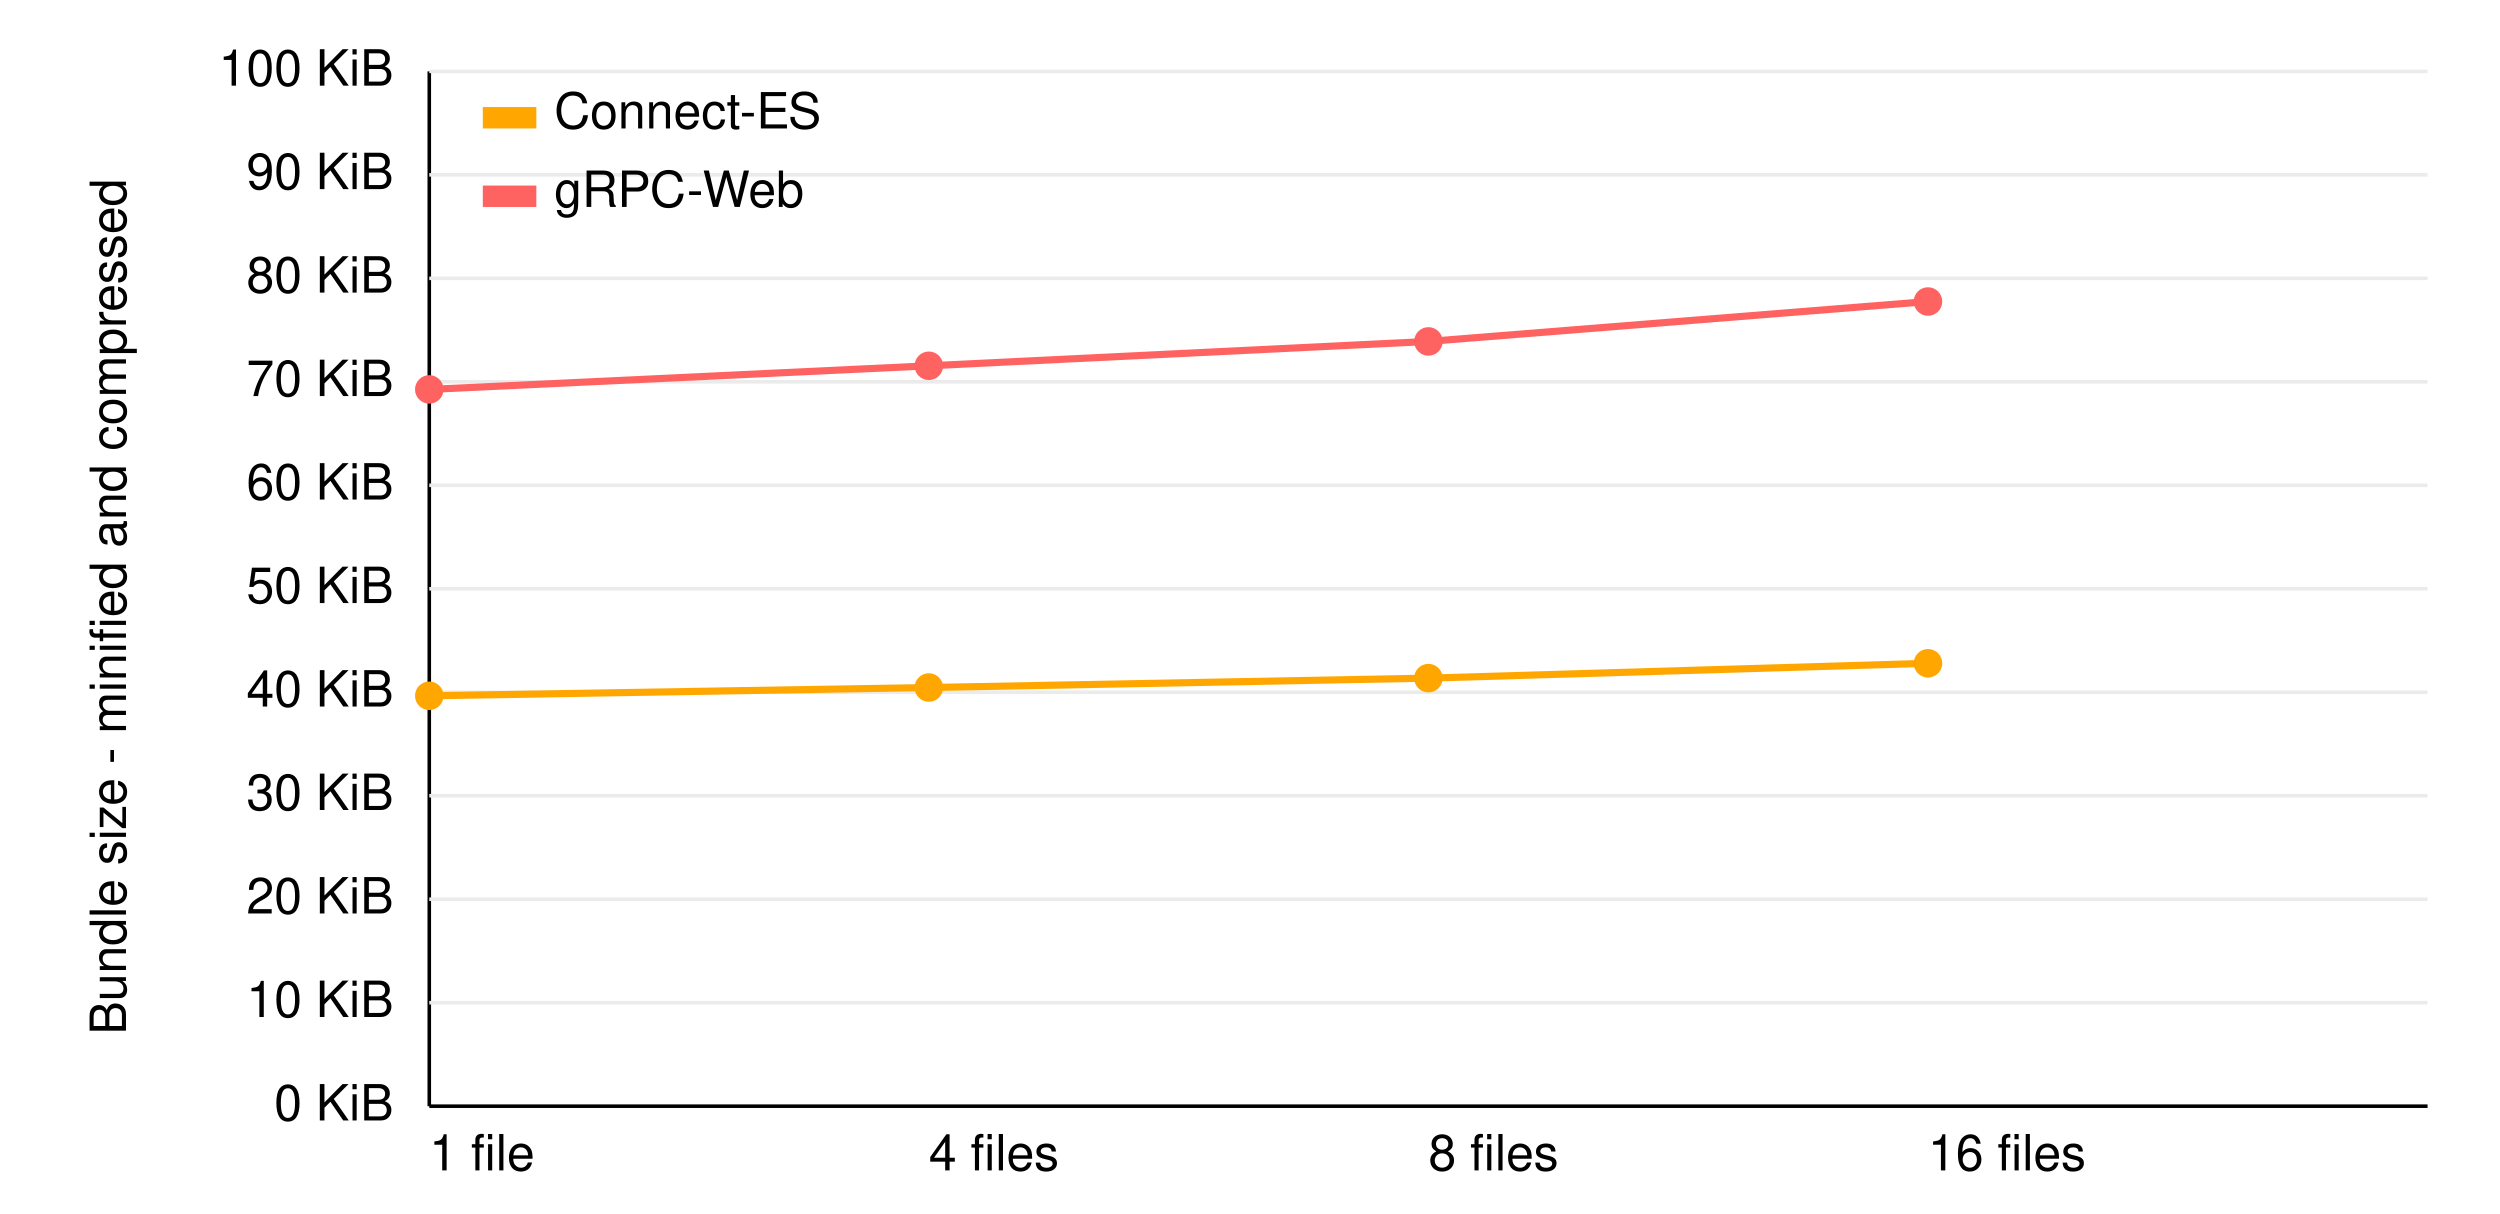
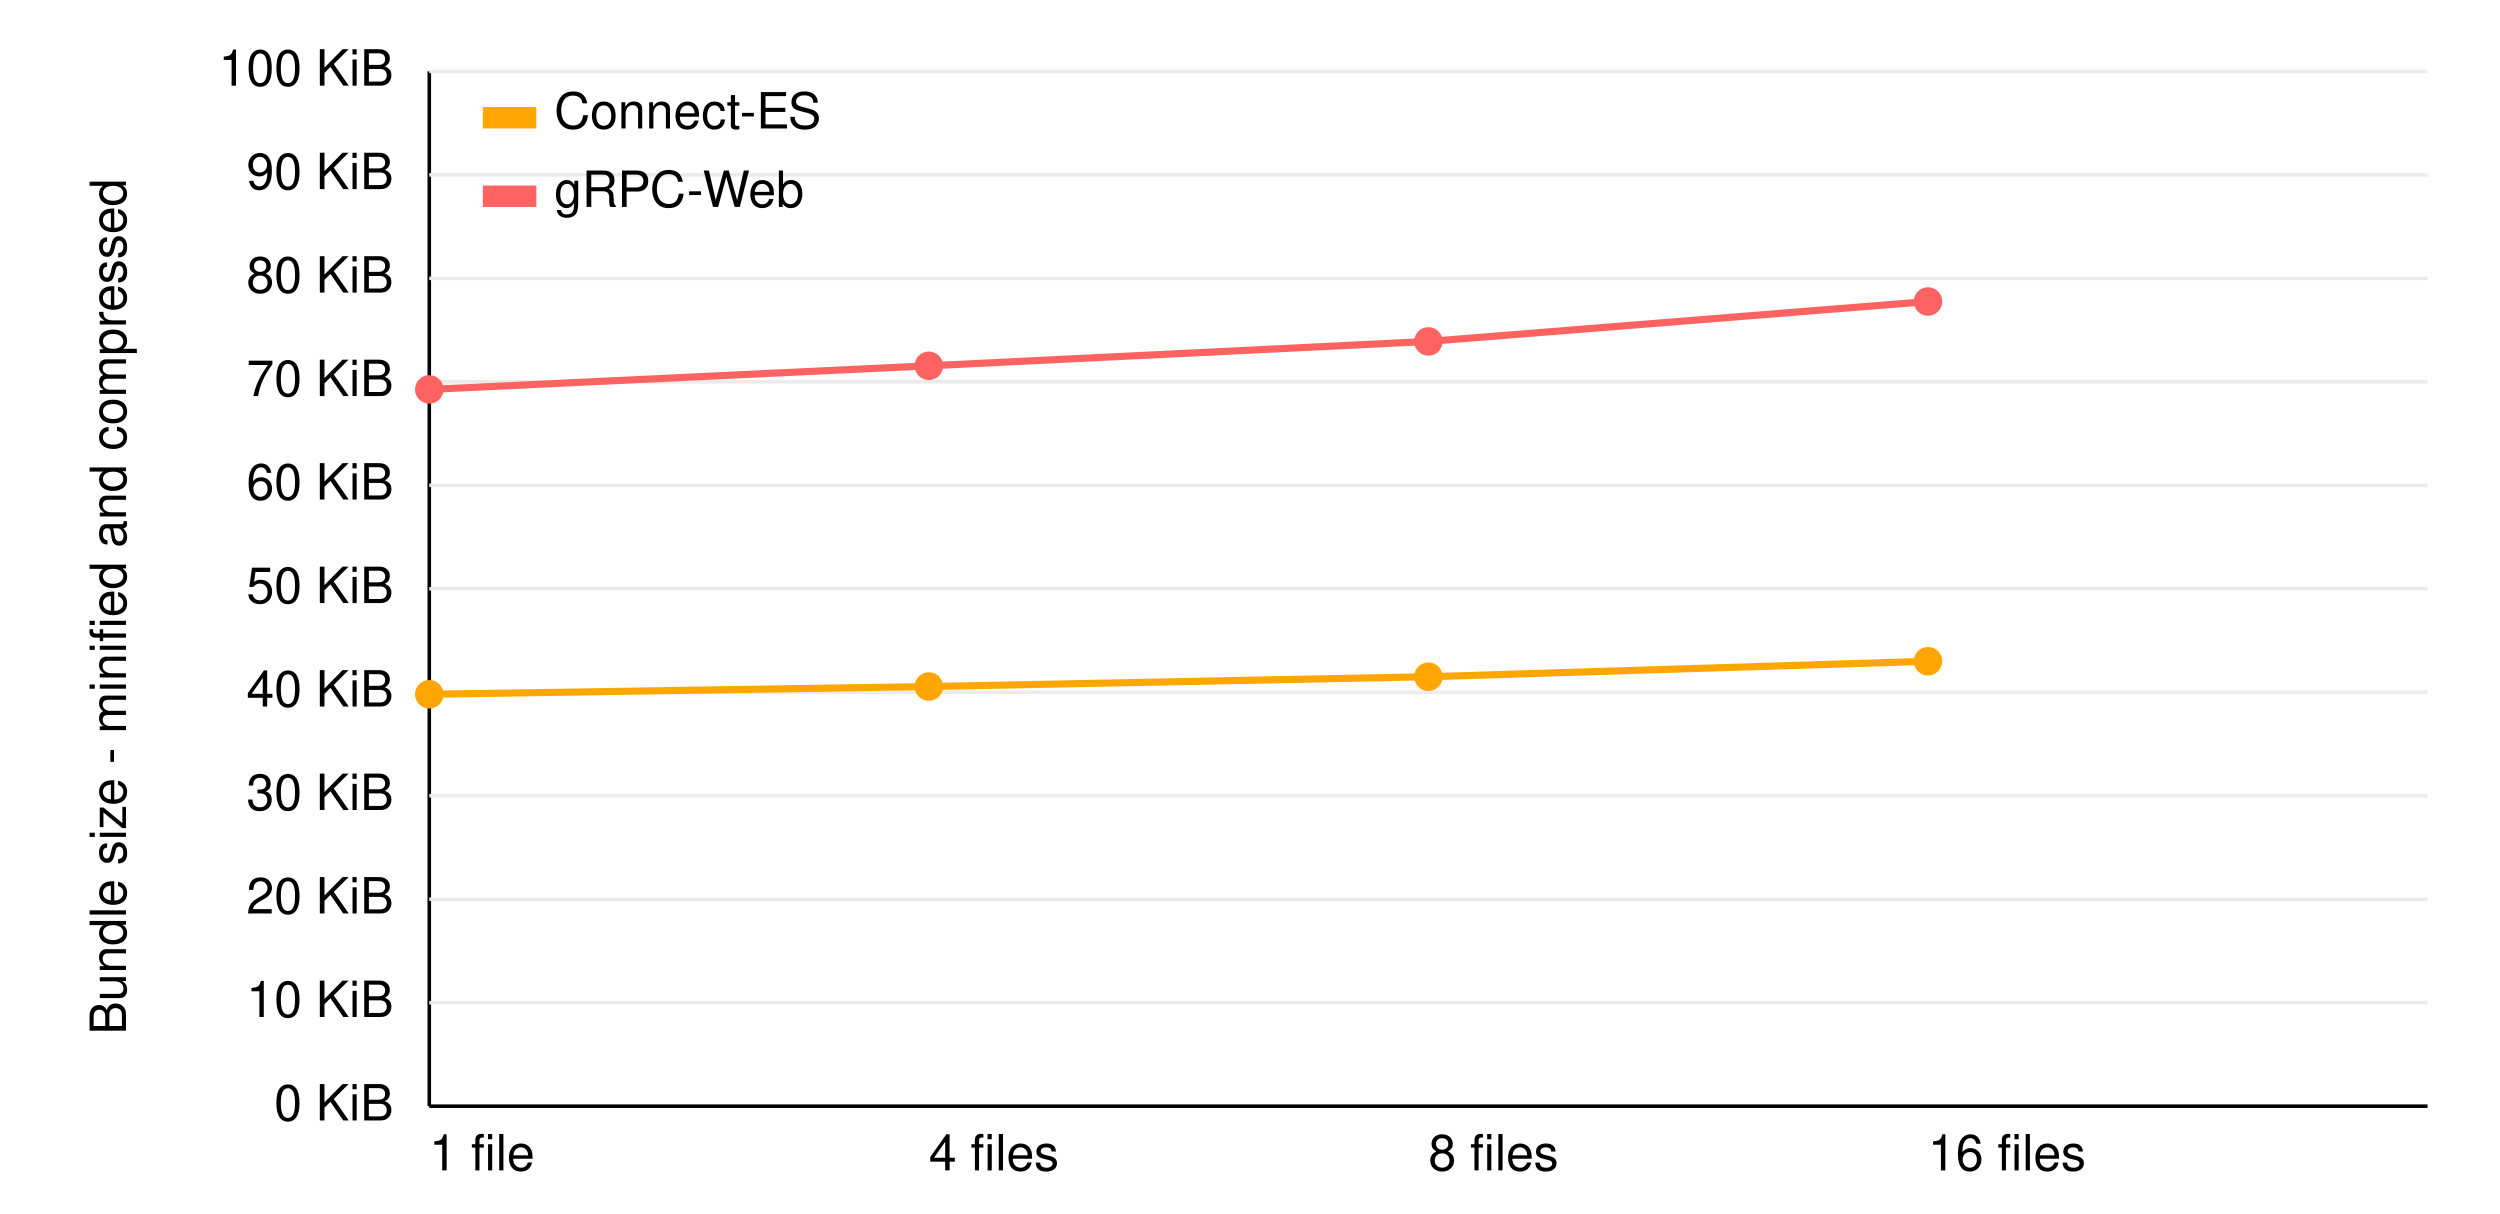
<svg xmlns="http://www.w3.org/2000/svg" version="1.1" width="680px" height="330px" viewBox="0 0 680 340" class="chart">
  <style>
      
      text {
        font: 14px Verdana, Helvetica, Arial, sans-serif;
      }
      
    </style>
  <g transform="translate(110,310)">
    <line y1="0" x2="560" stroke="black" />
    <text x="0" y="18" text-anchor="start">1 file</text>
    <text x="140" y="18" text-anchor="start">4 files</text>
    <text x="280" y="18" text-anchor="start">8 files</text>
    <text x="420" y="18" text-anchor="start">16 files</text>
  </g>
  <g transform="translate(110, 20)">
    <line x1="0" x2="0" y1="0" y2="290" stroke="black" />
    <g transform="rotate(-90), translate(-150,-85)">
      <text text-anchor="middle">Bundle size - minified and compressed</text>
    </g>
    <text x="-10" y="4" text-anchor="end">100 KiB</text>
    <line x1="0" x2="560" y1="0" y2="0" stroke="#ebebeb" />
    <text x="-10" y="33" text-anchor="end">90 KiB</text>
    <line x1="0" x2="560" y1="29" y2="29" stroke="#ebebeb" />
    <text x="-10" y="62" text-anchor="end">80 KiB</text>
    <line x1="0" x2="560" y1="58" y2="58" stroke="#ebebeb" />
    <text x="-10" y="91" text-anchor="end">70 KiB</text>
    <line x1="0" x2="560" y1="87" y2="87" stroke="#ebebeb" />
    <text x="-10" y="120" text-anchor="end">60 KiB</text>
    <line x1="0" x2="560" y1="116" y2="116" stroke="#ebebeb" />
    <text x="-10" y="149" text-anchor="end">50 KiB</text>
    <line x1="0" x2="560" y1="145" y2="145" stroke="#ebebeb" />
    <text x="-10" y="178" text-anchor="end">40 KiB</text>
    <line x1="0" x2="560" y1="174" y2="174" stroke="#ebebeb" />
    <text x="-10" y="207" text-anchor="end">30 KiB</text>
    <line x1="0" x2="560" y1="203" y2="203" stroke="#ebebeb" />
    <text x="-10" y="236" text-anchor="end">20 KiB</text>
    <line x1="0" x2="560" y1="232" y2="232" stroke="#ebebeb" />
    <text x="-10" y="265" text-anchor="end">10 KiB</text>
    <line x1="0" x2="560" y1="261" y2="261" stroke="#ebebeb" />
    <text x="-10" y="294" text-anchor="end">0 KiB</text>
  </g>
  <g transform="translate(110, 20)">
-     <polyline fill="none" stroke="#ffa600" stroke-width="2" points="0,174.988 140,172.672 280,170.041 420,165.881">
+     <polyline fill="none" stroke="#ffa600" stroke-width="2" points="0,174.566 140,172.397 280,169.647 420,165.311">
    </polyline>
-     <circle cx="0" cy="174.988" r="4" fill="#ffa600" />
-     <circle cx="140" cy="172.672" r="4" fill="#ffa600" />
-     <circle cx="280" cy="170.041" r="4" fill="#ffa600" />
-     <circle cx="420" cy="165.881" r="4" fill="#ffa600" />
+     <circle cx="0" cy="174.566" r="4" fill="#ffa600" />
+     <circle cx="140" cy="172.397" r="4" fill="#ffa600" />
+     <circle cx="280" cy="169.647" r="4" fill="#ffa600" />
+     <circle cx="420" cy="165.311" r="4" fill="#ffa600" />
  </g>
  <g transform="translate(110, 20)">
    <polyline fill="none" stroke="#ff6361" stroke-width="2" points="0,89.133 140,82.508 280,75.68 420,64.497">
    </polyline>
    <circle cx="0" cy="89.133" r="4" fill="#ff6361" />
    <circle cx="140" cy="82.508" r="4" fill="#ff6361" />
    <circle cx="280" cy="75.68" r="4" fill="#ff6361" />
    <circle cx="420" cy="64.497" r="4" fill="#ff6361" />
  </g>
  <g transform="translate(125, 30)">
    <g transform="translate(0, 0)">
      <rect width="15" height="6" fill="#ffa600" />
      <text x="20" y="6">Connect-ES</text>
    </g>
    <g transform="translate(0, 22)">
      <rect width="15" height="6" fill="#ff6361" />
      <text x="20" y="6">gRPC-Web</text>
    </g>
  </g>
</svg>
